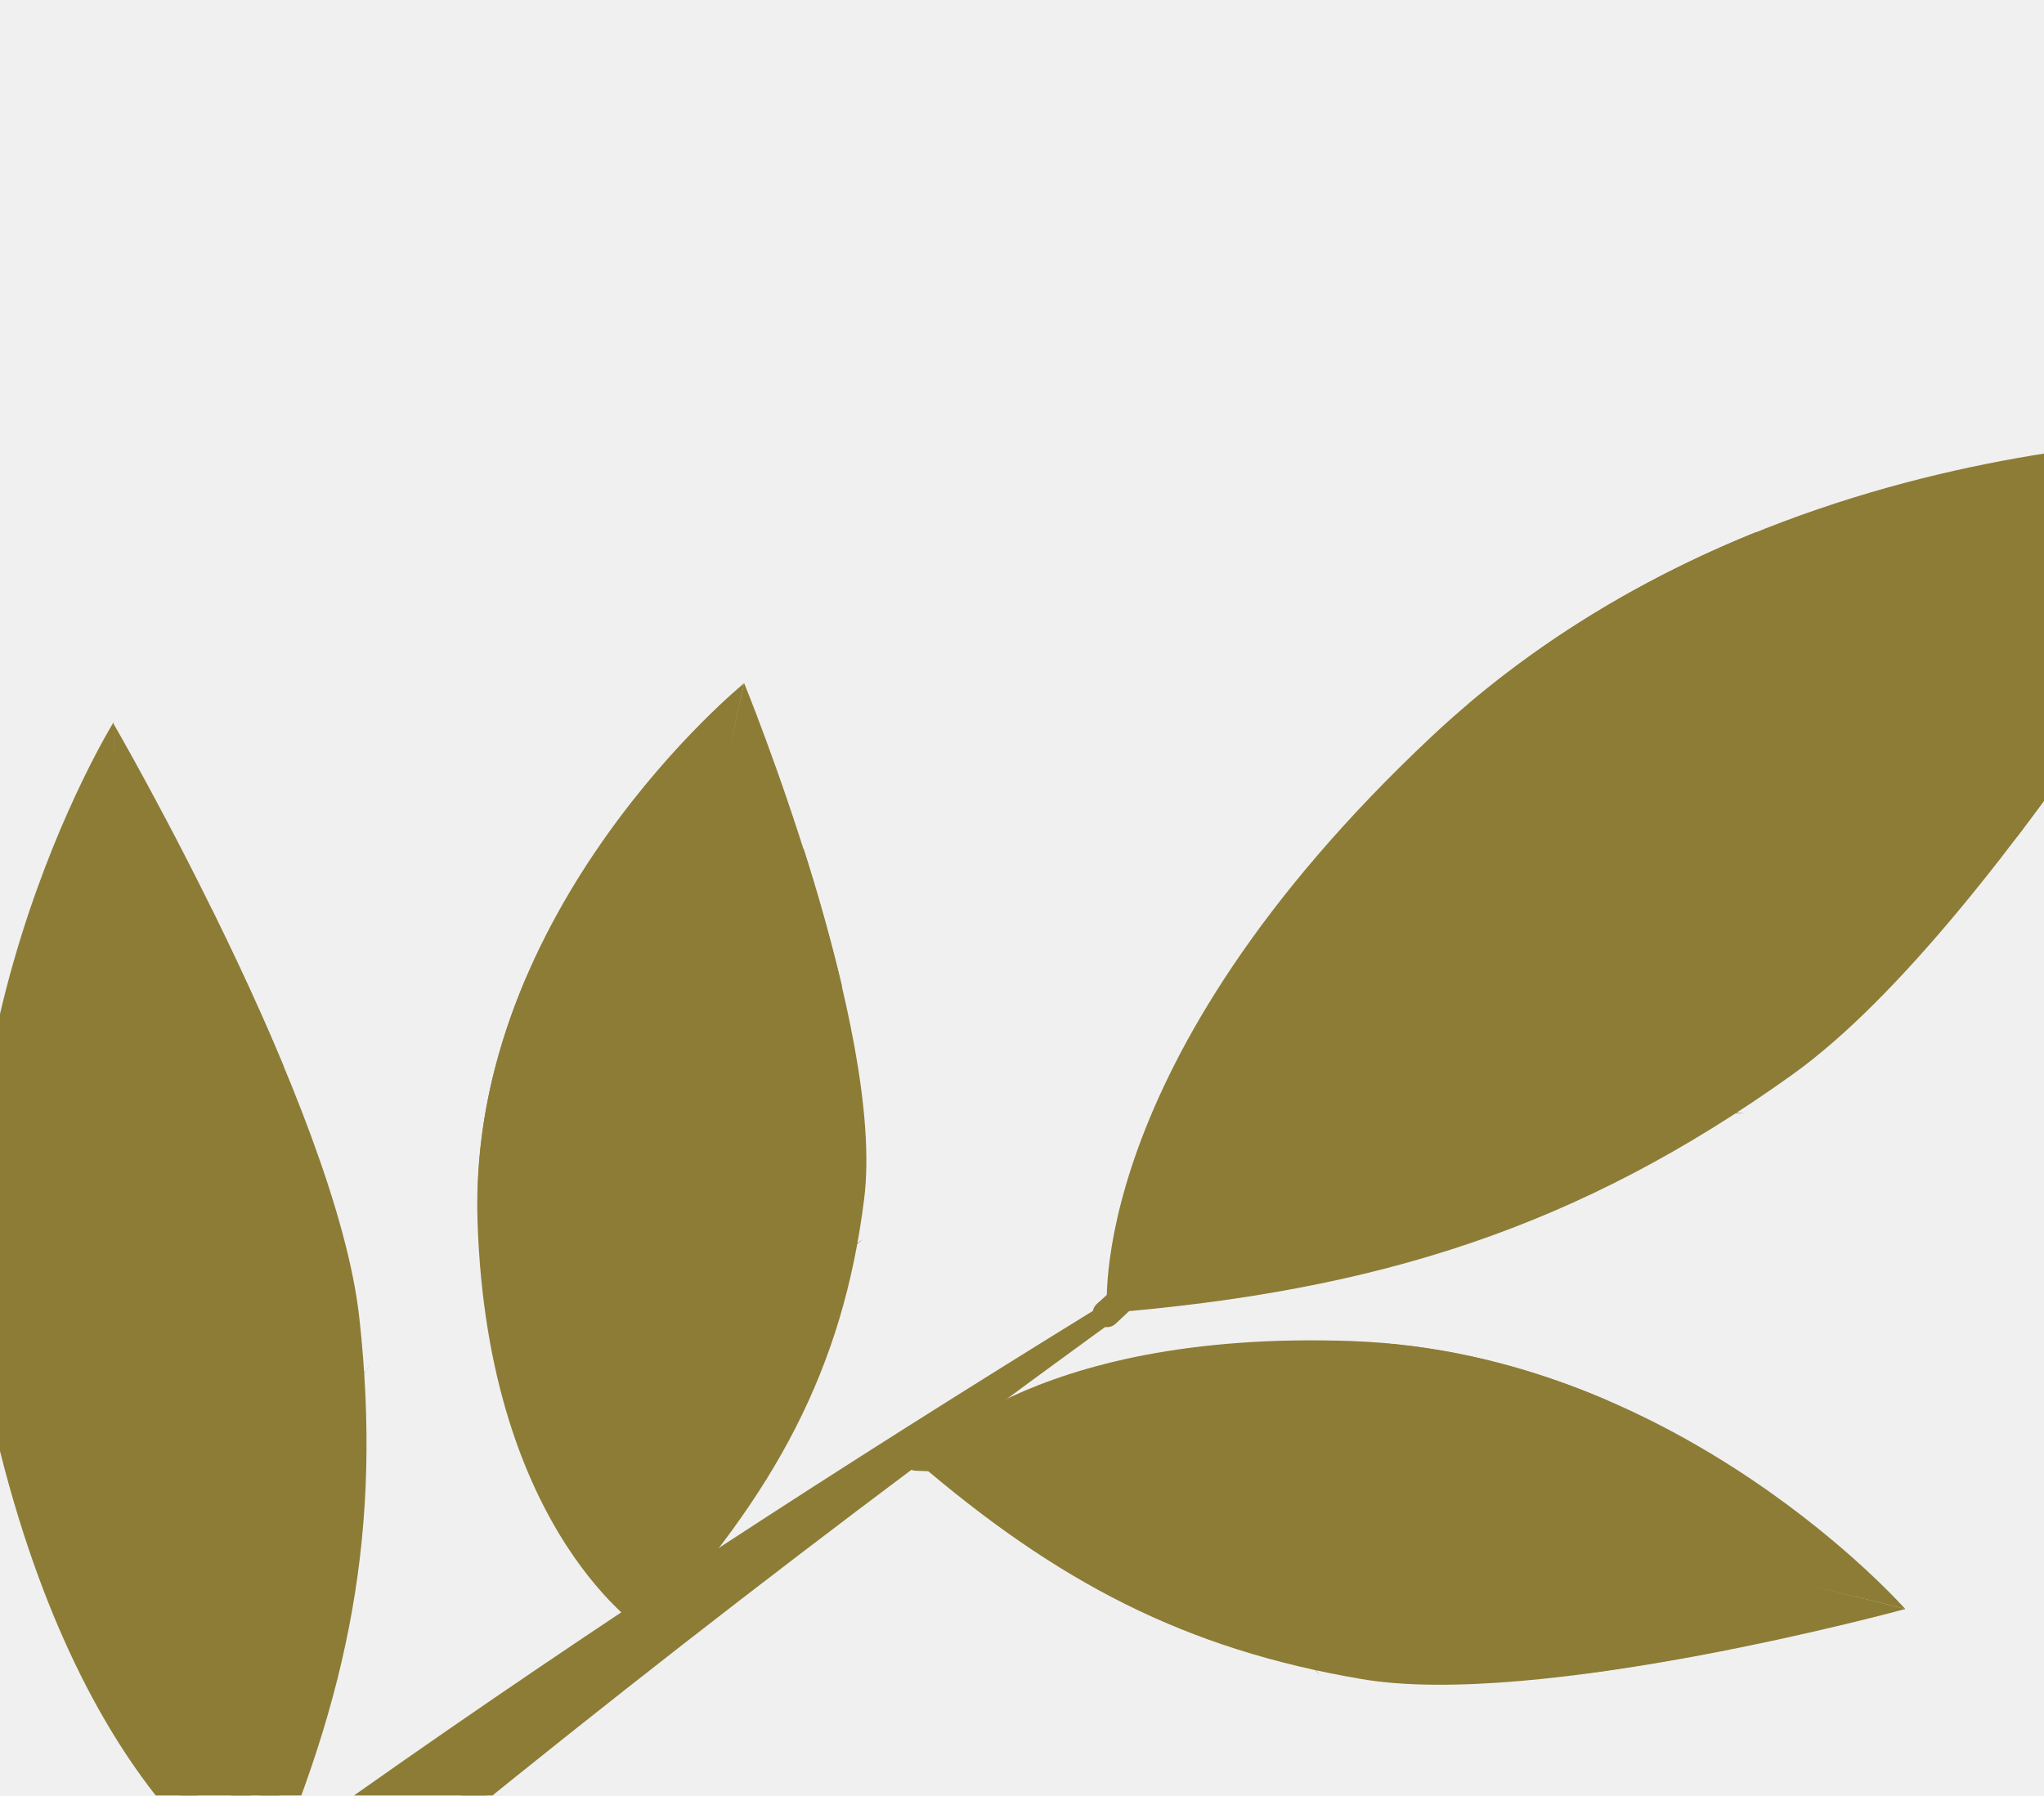
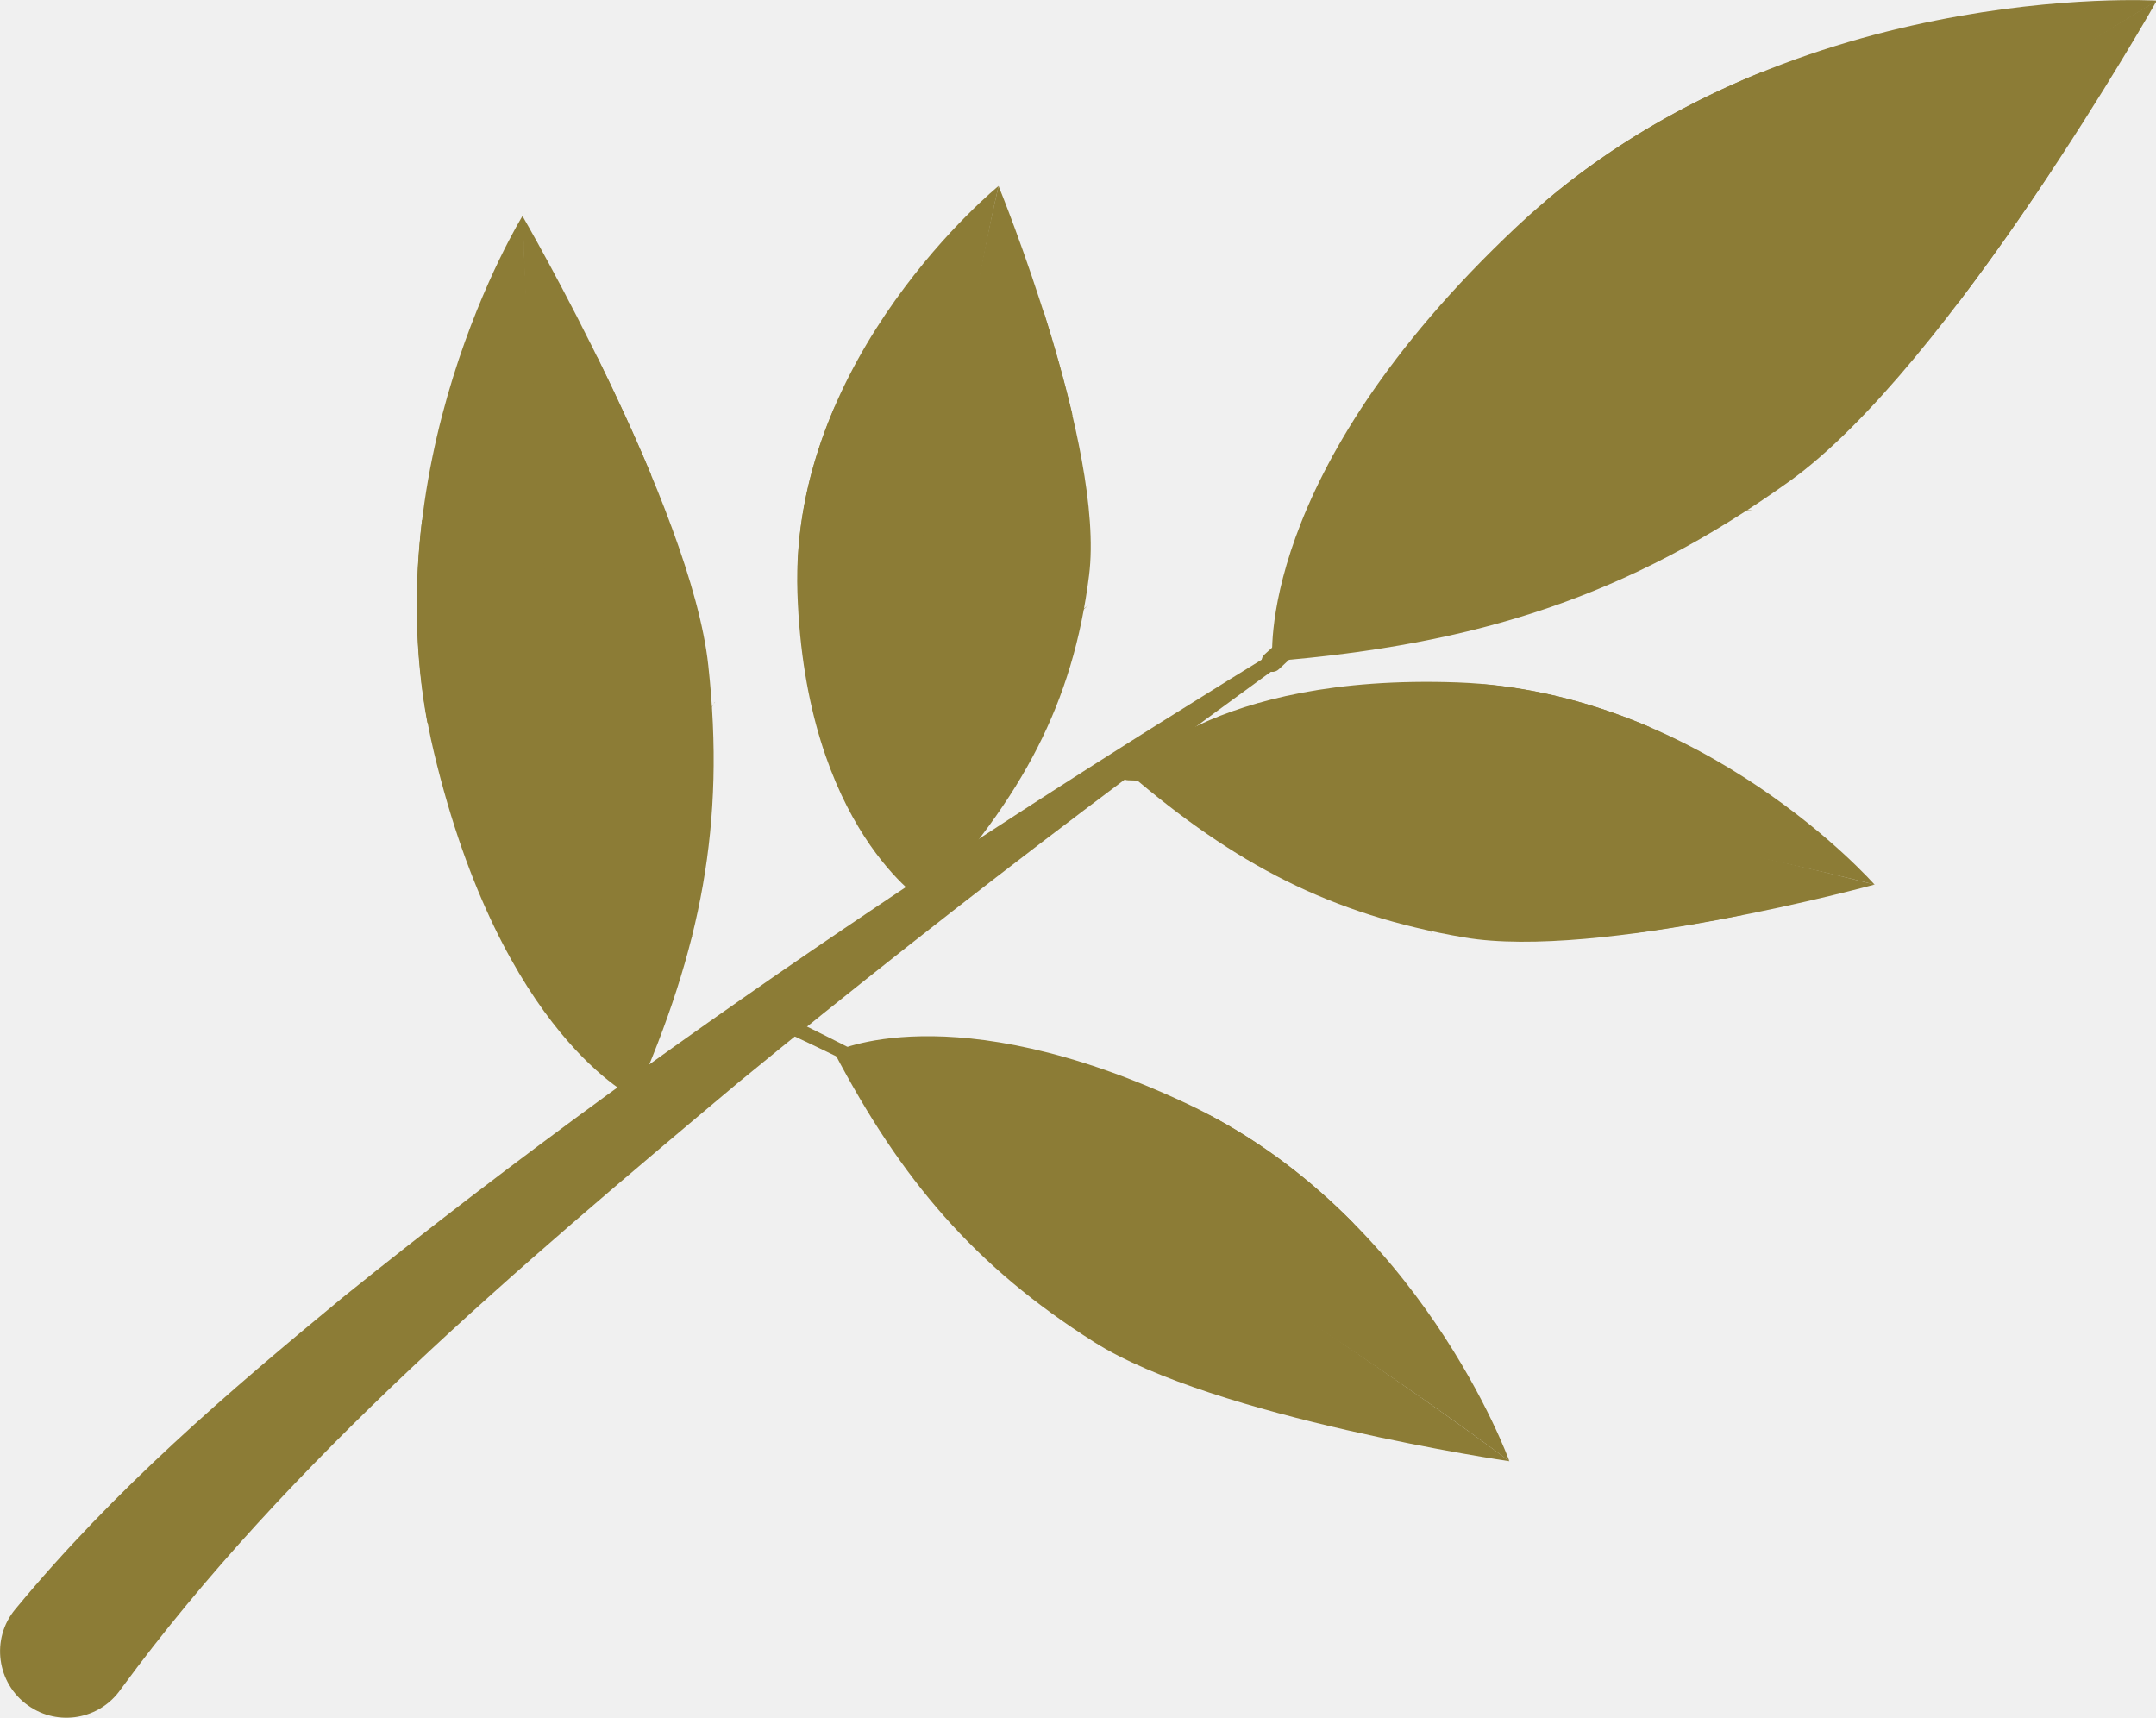
- <svg xmlns="http://www.w3.org/2000/svg" width="354" height="311" viewBox="0 0 354 311" fill="none">
+ <svg xmlns="http://www.w3.org/2000/svg" width="494.932" height="394.323" viewBox="-100.35 75.65 494.932 394.323" fill="none">
  <g id="Price List">
-     <g id="Plan Section" clip-path="url(#clip0_1197_255)">
+     <g id="Plan Section">
      <g id="Flower 3 - Become">
        <g id="Group">
          <g id="Group_2">
            <path id="Vector" d="M329.964 278.706C329.964 278.706 244.457 256.342 158.708 253.086C183.084 274.013 205.176 285.645 235.797 290.836C266.447 296.093 329.964 278.706 329.964 278.706Z" fill="#8C7C36" />
            <path id="Vector_2" d="M329.967 278.705C329.967 278.705 290.964 234.365 234.205 232.297C177.381 230.257 158.71 253.084 158.71 253.084C244.525 256.312 329.967 278.705 329.967 278.705Z" fill="#8C7C36" />
          </g>
          <g id="Group_3">
            <path id="Vector_3" d="M278.425 242.589C267.099 237.712 254.265 233.974 240.211 232.718L197.686 255.789C212.272 257.195 226.427 259.027 239.785 260.981L278.454 242.654L278.425 242.589Z" fill="#8C7C36" />
            <path id="Vector_4" d="M286.141 268.93C273.631 266.442 259.065 263.863 243.162 261.416L274.465 289.879C283.108 288.739 291.671 287.248 299.508 285.692L286.141 268.93Z" fill="#8C7C36" />
          </g>
          <path id="Vector_5" d="M329.968 278.701C273.735 265.464 216.321 256.708 158.606 254.756C156.513 254.759 156.501 251.429 158.623 251.492C216.448 254.558 273.813 264.421 329.903 278.73L329.968 278.701Z" fill="#8C7C36" />
          <g id="Group_4">
            <path id="Vector_6" d="M307.033 260.854L282.152 268.535C282.152 268.535 281.649 268.449 281.627 268.227C281.512 267.968 281.713 267.723 281.936 267.701L307.127 260.889L307.033 260.854Z" fill="#8C7C36" />
            <path id="Vector_7" d="M239.355 259.854L279.543 243.021L239.983 261.436C238.947 261.897 238.226 260.28 239.29 259.883L239.355 259.854Z" fill="#8C7C36" />
            <path id="Vector_8" d="M240.114 232.684L199.237 257.191C198.454 257.696 197.483 257.431 196.979 256.647C196.474 255.864 196.775 254.799 197.652 254.331L240.114 232.684Z" fill="#8C7C36" />
            <path id="Vector_9" d="M188.524 236.996L165.611 254.657C164.922 255.198 163.85 255.055 163.31 254.365C162.741 253.611 162.919 252.446 163.731 252.006L188.46 237.025L188.524 236.996Z" fill="#8C7C36" />
            <path id="Vector_10" d="M300.076 285.593L285.393 269.185C285.393 269.185 285.191 268.732 285.421 268.552C285.586 268.401 285.873 268.35 286.053 268.58L300.076 285.593Z" fill="#8C7C36" />
            <path id="Vector_11" d="M274.393 289.907L242.464 261.955C242.097 261.654 242.089 261.114 242.391 260.747C242.693 260.38 243.297 260.344 243.599 260.674L274.364 289.843L274.393 289.907Z" fill="#8C7C36" />
            <path id="Vector_12" d="M228.569 290.097L198.08 256.85C197.475 256.189 197.488 255.175 198.149 254.571C198.875 253.937 199.917 254.015 200.551 254.74L228.569 290.097Z" fill="#8C7C36" />
            <path id="Vector_13" d="M185.946 272.963L167.075 255.164C166.405 254.532 166.354 253.547 166.986 252.878C167.683 252.179 168.79 252.228 169.424 252.954L185.946 272.963Z" fill="#8C7C36" />
          </g>
        </g>
        <g id="Group_5">
          <g id="Group_6">
            <path id="Vector_14" d="M246.145 411.073C246.145 411.073 172.486 355.275 91.103 317.113C106.514 346.458 123.359 366.322 150.809 383.708C178.352 401.129 246.145 411.073 246.145 411.073Z" fill="#8C7C36" />
            <path id="Vector_15" d="M246.148 411.076C246.148 411.076 225.655 353.984 171.789 328.835C117.893 303.621 91.106 317.116 91.106 317.116C172.489 355.278 246.148 411.076 246.148 411.076Z" fill="#8C7C36" />
          </g>
          <g id="Group_7">
            <path id="Vector_16" d="M210.413 356.515C201.369 347.363 190.471 338.574 177.395 331.686L127.569 335.6C141.069 342.919 154.023 350.405 166.1 357.661L210.413 356.515Z" fill="#8C7C36" />
          </g>
          <path id="Vector_17" d="M246.149 411.073C193.657 374.221 138.823 340.119 80.703 312.911C78.775 312.065 80.087 308.92 82.073 309.896C139.921 338.234 194.209 373.199 246.149 411.073Z" fill="#8C7C36" />
          <g id="Group_8">
            <path id="Vector_18" d="M126.003 314.509L98.374 321.245C97.475 321.491 96.582 320.88 96.366 320.046C96.091 319.083 96.831 318.133 97.787 318.017L126.003 314.509Z" fill="#8C7C36" />
          </g>
        </g>
        <g id="Group_9">
          <g id="Group_10">
            <path id="Vector_19" d="M19.634 125.171C19.634 125.171 22.067 229.245 45.421 327.714C60.504 293.536 66.245 264.841 62.245 228.392C58.311 191.913 19.569 125.199 19.569 125.199L19.634 125.171Z" fill="#8C7C36" />
            <path id="Vector_20" d="M19.632 125.172C19.632 125.172 -16.293 183.223 -0.724 248.404C14.845 313.584 45.448 327.78 45.448 327.78C22.094 229.311 19.661 125.237 19.661 125.237L19.632 125.172Z" fill="#8C7C36" />
          </g>
          <g id="Group_11">
            <path id="Vector_21" d="M-3.46 194.951C-5.205 209.3 -5.301 225.086 -2.253 241.486L36.127 282.692C33.108 265.658 30.578 249.027 28.582 233.244L-3.46 194.951Z" fill="#8C7C36" />
            <path id="Vector_22" d="M22.784 177.976C24.024 192.933 25.728 210.321 28.066 229.131L49.12 184.69C45.225 175.26 40.849 165.966 36.718 157.571L22.719 178.005L22.784 177.976Z" fill="#8C7C36" />
          </g>
          <path id="Vector_23" d="M19.635 125.171C22.902 193.2 31.376 261.079 47.248 327.288C47.905 329.632 44.152 330.607 43.624 328.206C28.881 261.571 21.629 193.302 19.606 125.106L19.635 125.171Z" fill="#8C7C36" />
          <g id="Group_12">
            <path id="Vector_24" d="M7.493 156.73L23.626 182.651C23.626 182.651 23.727 183.226 23.469 183.342C23.21 183.457 22.893 183.443 22.778 183.184L7.493 156.73Z" fill="#8C7C36" />
            <path id="Vector_25" d="M27.601 234.003L-3.235 193.543L29.145 232.771C29.988 233.791 28.378 235.052 27.601 234.003Z" fill="#8C7C36" />
            <path id="Vector_26" d="M-2.2 241.624L37.235 280.497C37.963 281.259 38.007 282.402 37.246 283.13C36.513 283.922 35.247 283.866 34.491 283.039L-2.229 241.559L-2.2 241.624Z" fill="#8C7C36" />
            <path id="Vector_27" d="M18.641 298.794L45.03 319.366C45.858 320.005 45.996 321.185 45.357 322.012C44.654 322.869 43.352 322.907 42.56 322.174L18.612 298.729L18.641 298.794Z" fill="#8C7C36" />
            <path id="Vector_28" d="M36.522 156.968L23.257 178.702C23.257 178.702 22.769 178.998 22.553 178.861C22.337 178.725 22.257 178.373 22.394 178.157L36.522 156.968Z" fill="#8C7C36" />
            <path id="Vector_29" d="M49.207 184.894L28.894 229.779C28.65 230.276 28.068 230.535 27.571 230.292C27.075 230.048 26.815 229.465 27.124 228.94L49.207 184.894Z" fill="#8C7C36" />
            <path id="Vector_30" d="M63.746 236.803L37.313 281.704C36.767 282.567 35.674 282.899 34.746 282.383C33.818 281.866 33.557 280.586 34.167 279.694L63.81 236.774L63.746 236.803Z" fill="#8C7C36" />
            <path id="Vector_31" d="M58.539 290.541L45.173 317.44C44.721 318.339 43.592 318.765 42.664 318.248C41.671 317.76 41.317 316.445 41.927 315.552L58.51 290.477L58.539 290.541Z" fill="#8C7C36" />
          </g>
        </g>
        <path id="Vector_32" d="M230.18 202.215C174.98 240.864 121.055 281.504 69.003 324.256C18.719 366.452 -34.072 410.851 -72.607 463.397C-77.417 470.349 -86.973 472.051 -93.89 467.147C-101.116 462.071 -102.502 451.832 -96.843 445.044C-74.028 417.422 -47.964 395.176 -21.604 373.418C57.637 309.548 143.115 254.451 230.18 202.215Z" fill="#8C7C36" />
        <g id="Group_13">
          <g id="Group_14">
            <path id="Vector_33" d="M128.88 118.34C128.88 118.34 109.439 200.837 112.054 282.883C134.24 258.722 145.973 237.204 149.656 207.721C153.403 178.21 128.88 118.34 128.88 118.34Z" fill="#8C7C36" />
            <path id="Vector_34" d="M128.88 118.34C128.88 118.34 80.894 157.34 82.706 211.671C84.519 266.001 112.054 282.883 112.054 282.883C109.468 200.902 128.88 118.34 128.88 118.34Z" fill="#8C7C36" />
          </g>
          <g id="Group_15">
            <path id="Vector_35" d="M91.289 168.992C86.52 180.037 83.119 192.411 82.747 205.838L112.287 245.479C112.81 231.519 113.886 217.933 115.151 205.116L91.26 168.927L91.289 168.992Z" fill="#8C7C36" />
            <path id="Vector_36" d="M120.929 160.505C119.002 172.532 117.112 186.558 115.455 201.799L145.81 170.738C143.858 162.535 141.554 154.411 139.187 147.014L120.929 160.505Z" fill="#8C7C36" />
          </g>
          <path id="Vector_37" d="M128.88 118.34C117.833 172.355 111.866 227.673 113.737 282.831C113.862 285.024 110.367 285.187 110.371 282.936C109.651 227.575 116.697 172.241 128.88 118.34Z" fill="#8C7C36" />
          <g id="Group_16">
            <path id="Vector_38" d="M111.23 242.607L149.471 214.622L113.362 245.302C111.617 246.778 109.362 243.983 111.23 242.607Z" fill="#8C7C36" />
            <path id="Vector_39" d="M110.181 140.941L120.781 164.366C120.781 164.366 120.789 164.906 120.53 165.021C120.271 165.136 119.991 165.029 119.875 164.77L110.116 140.97L110.181 140.941Z" fill="#8C7C36" />
            <path id="Vector_40" d="M114.167 205.701L91.806 167.9L115.698 204.786C116.354 205.735 114.787 206.743 114.167 205.701Z" fill="#8C7C36" />
            <path id="Vector_41" d="M82.731 205.994L113.621 243.792C114.19 244.546 114.112 245.589 113.387 246.223C112.661 246.857 111.496 246.678 110.898 245.859L82.731 205.994Z" fill="#8C7C36" />
            <path id="Vector_42" d="M91.471 254.987L113.215 275.925C113.885 276.557 113.965 277.607 113.268 278.305C112.572 279.004 111.335 279.013 110.737 278.193L91.536 254.959L91.471 254.987Z" fill="#8C7C36" />
            <path id="Vector_43" d="M139.041 146.53L121.173 161.244C121.173 161.244 120.691 161.382 120.511 161.152C120.395 160.893 120.374 160.67 120.604 160.49L139.012 146.466L139.041 146.53Z" fill="#8C7C36" />
            <path id="Vector_44" d="M145.887 170.932L116.044 202.618C115.742 202.985 115.138 203.022 114.742 202.656C114.346 202.289 114.338 201.75 114.705 201.354L145.794 170.896L145.887 170.932Z" fill="#8C7C36" />
            <path id="Vector_45" d="M132.93 255.968L113.636 274.962C113.003 275.632 111.896 275.583 111.226 274.951C110.528 274.254 110.584 272.988 111.403 272.39L132.93 255.968Z" fill="#8C7C36" />
          </g>
        </g>
        <g id="Group_17">
          <g id="Group_18">
            <path id="Vector_46" d="M394.756 75.797C394.756 75.797 283.407 141.575 191.716 227.438C238.558 223.614 273.381 212.662 310.415 186.146C347.449 159.629 394.756 75.797 394.756 75.797Z" fill="#8C7C36" />
            <path id="Vector_47" d="M394.754 75.794C394.754 75.794 308.549 70.647 247.877 127.634C187.269 184.593 191.743 227.5 191.743 227.5C283.435 141.637 394.783 75.859 394.783 75.859L394.754 75.794Z" fill="#8C7C36" />
          </g>
          <g id="Group_19">
            <path id="Vector_48" d="M304.173 92.146C287.482 98.89 270.319 108.403 254.543 121.72L234.667 189.676C251.127 175.977 267.645 163.106 283.388 151.279L304.173 92.146Z" fill="#8C7C36" />
            <path id="Vector_49" d="M339.53 111.275C324.102 121.722 306.396 134.191 287.449 148.223L349.293 145C356.969 134.908 364.284 124.356 370.673 114.683L339.465 111.304L339.53 111.275Z" fill="#8C7C36" />
          </g>
          <path id="Vector_50" d="M394.756 75.798C323.145 120.601 254.856 171.29 193.286 229.221C191.131 231.345 187.703 227.832 190.045 225.78C252.839 168.855 322.122 119.351 394.756 75.798Z" fill="#8C7C36" />
          <g id="Group_20">
            <path id="Vector_51" d="M352.664 81.219L334.999 114.998C334.999 114.998 334.41 115.416 334.1 115.244C333.791 115.072 333.682 114.655 333.855 114.345L352.7 81.126L352.664 81.219Z" fill="#8C7C36" />
            <path id="Vector_52" d="M281.927 150.612L305.818 91.489L284.265 151.508C283.72 153.069 281.288 152.137 281.927 150.612Z" fill="#8C7C36" />
            <path id="Vector_53" d="M254.352 121.8L237.72 189.551C237.441 190.839 236.14 191.574 234.852 191.295C233.536 190.951 232.743 189.521 233.18 188.241L254.417 121.771L254.352 121.8Z" fill="#8C7C36" />
            <path id="Vector_54" d="M205.777 179.832L200.556 221.866C200.371 223.19 199.221 224.09 197.898 223.905C196.51 223.748 195.559 222.311 195.902 220.994L205.777 179.832Z" fill="#8C7C36" />
            <path id="Vector_55" d="M371.126 113.937L338.956 112.228C338.956 112.228 338.337 111.884 338.351 111.567C338.336 111.186 338.695 110.948 339.076 110.933L371.191 113.908L371.126 113.937Z" fill="#8C7C36" />
            <path id="Vector_56" d="M349.196 145.117L287.266 149.542C286.598 149.608 285.986 149.105 285.891 148.372C285.826 147.703 286.393 147.062 287.091 147.061L349.131 145.146L349.196 145.117Z" fill="#8C7C36" />
            <path id="Vector_57" d="M302.255 192.884L236.319 190.41C234.988 190.383 233.959 189.291 234.051 187.932C234.078 186.601 235.299 185.514 236.687 185.67L302.255 192.884Z" fill="#8C7C36" />
            <path id="Vector_58" d="M240.545 219.545L202.597 220.878C201.295 220.916 200.136 219.881 200.098 218.58C200.003 217.149 201.26 215.968 202.713 216.096L240.545 219.545Z" fill="#8C7C36" />
          </g>
        </g>
      </g>
    </g>
  </g>
  <defs>
    <clipPath id="clip0_1197_255">
      <rect width="354" height="494" fill="white" transform="translate(0 -183)" />
    </clipPath>
  </defs>
</svg>
